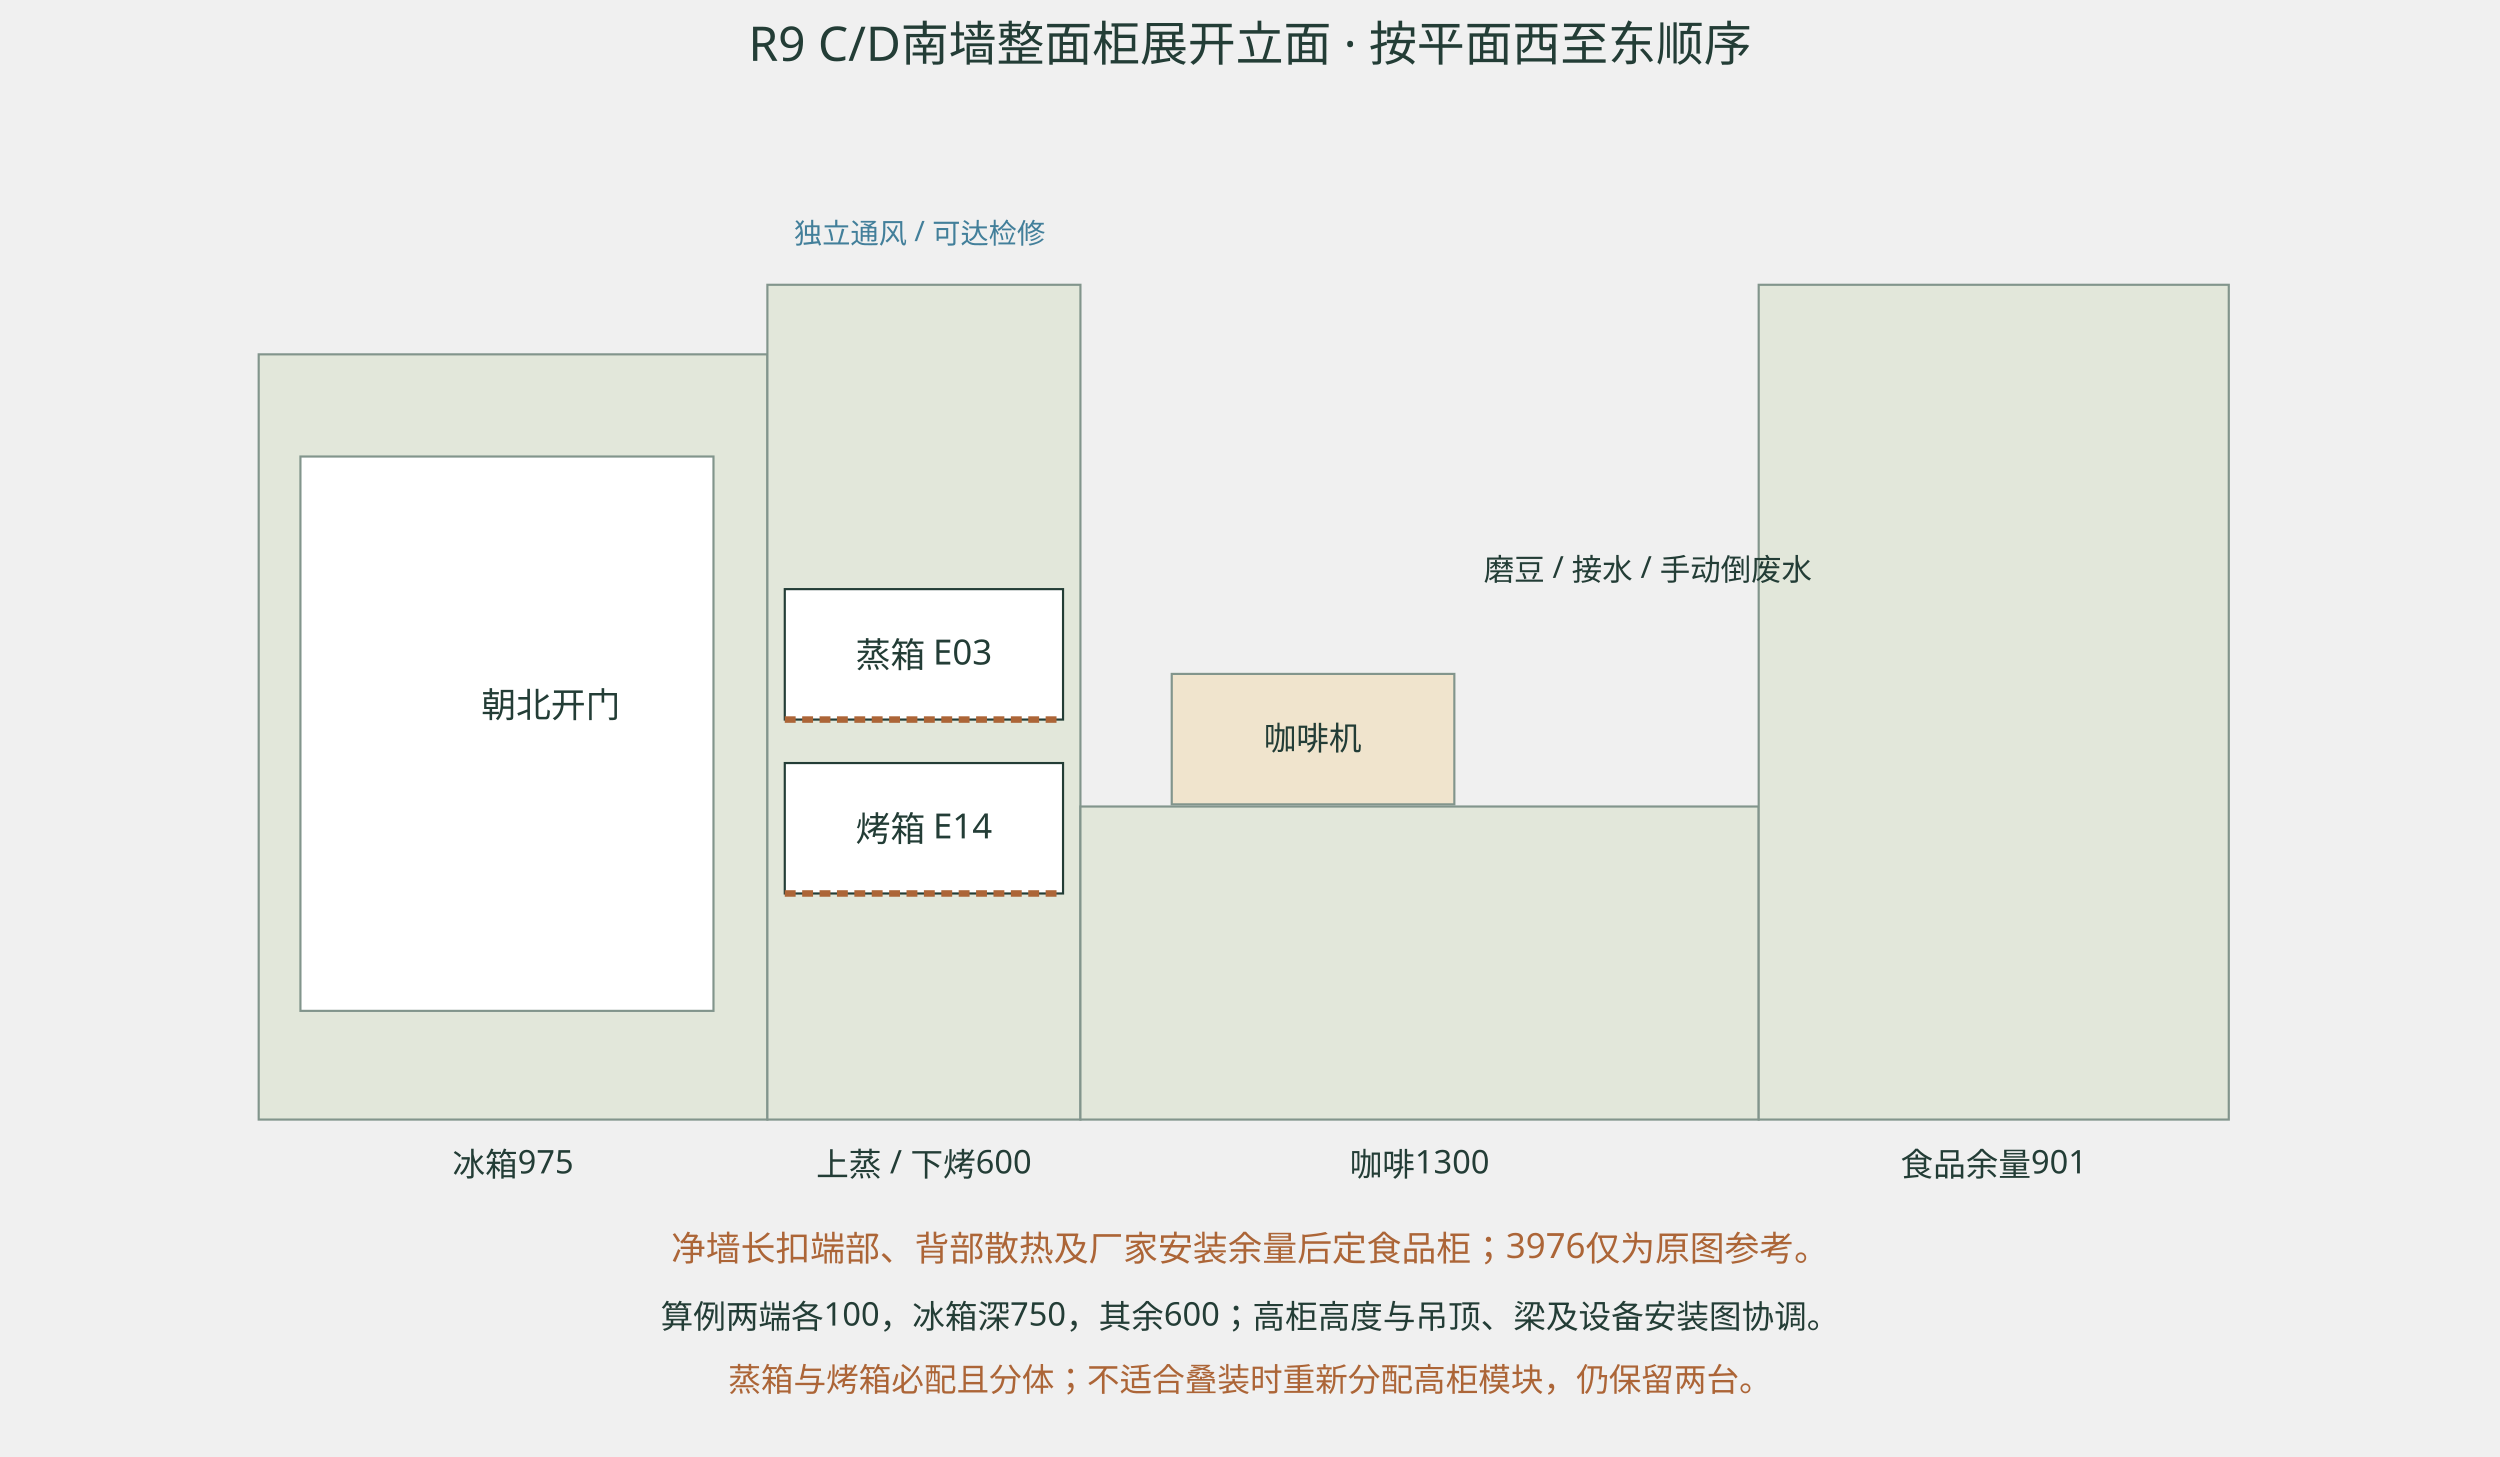
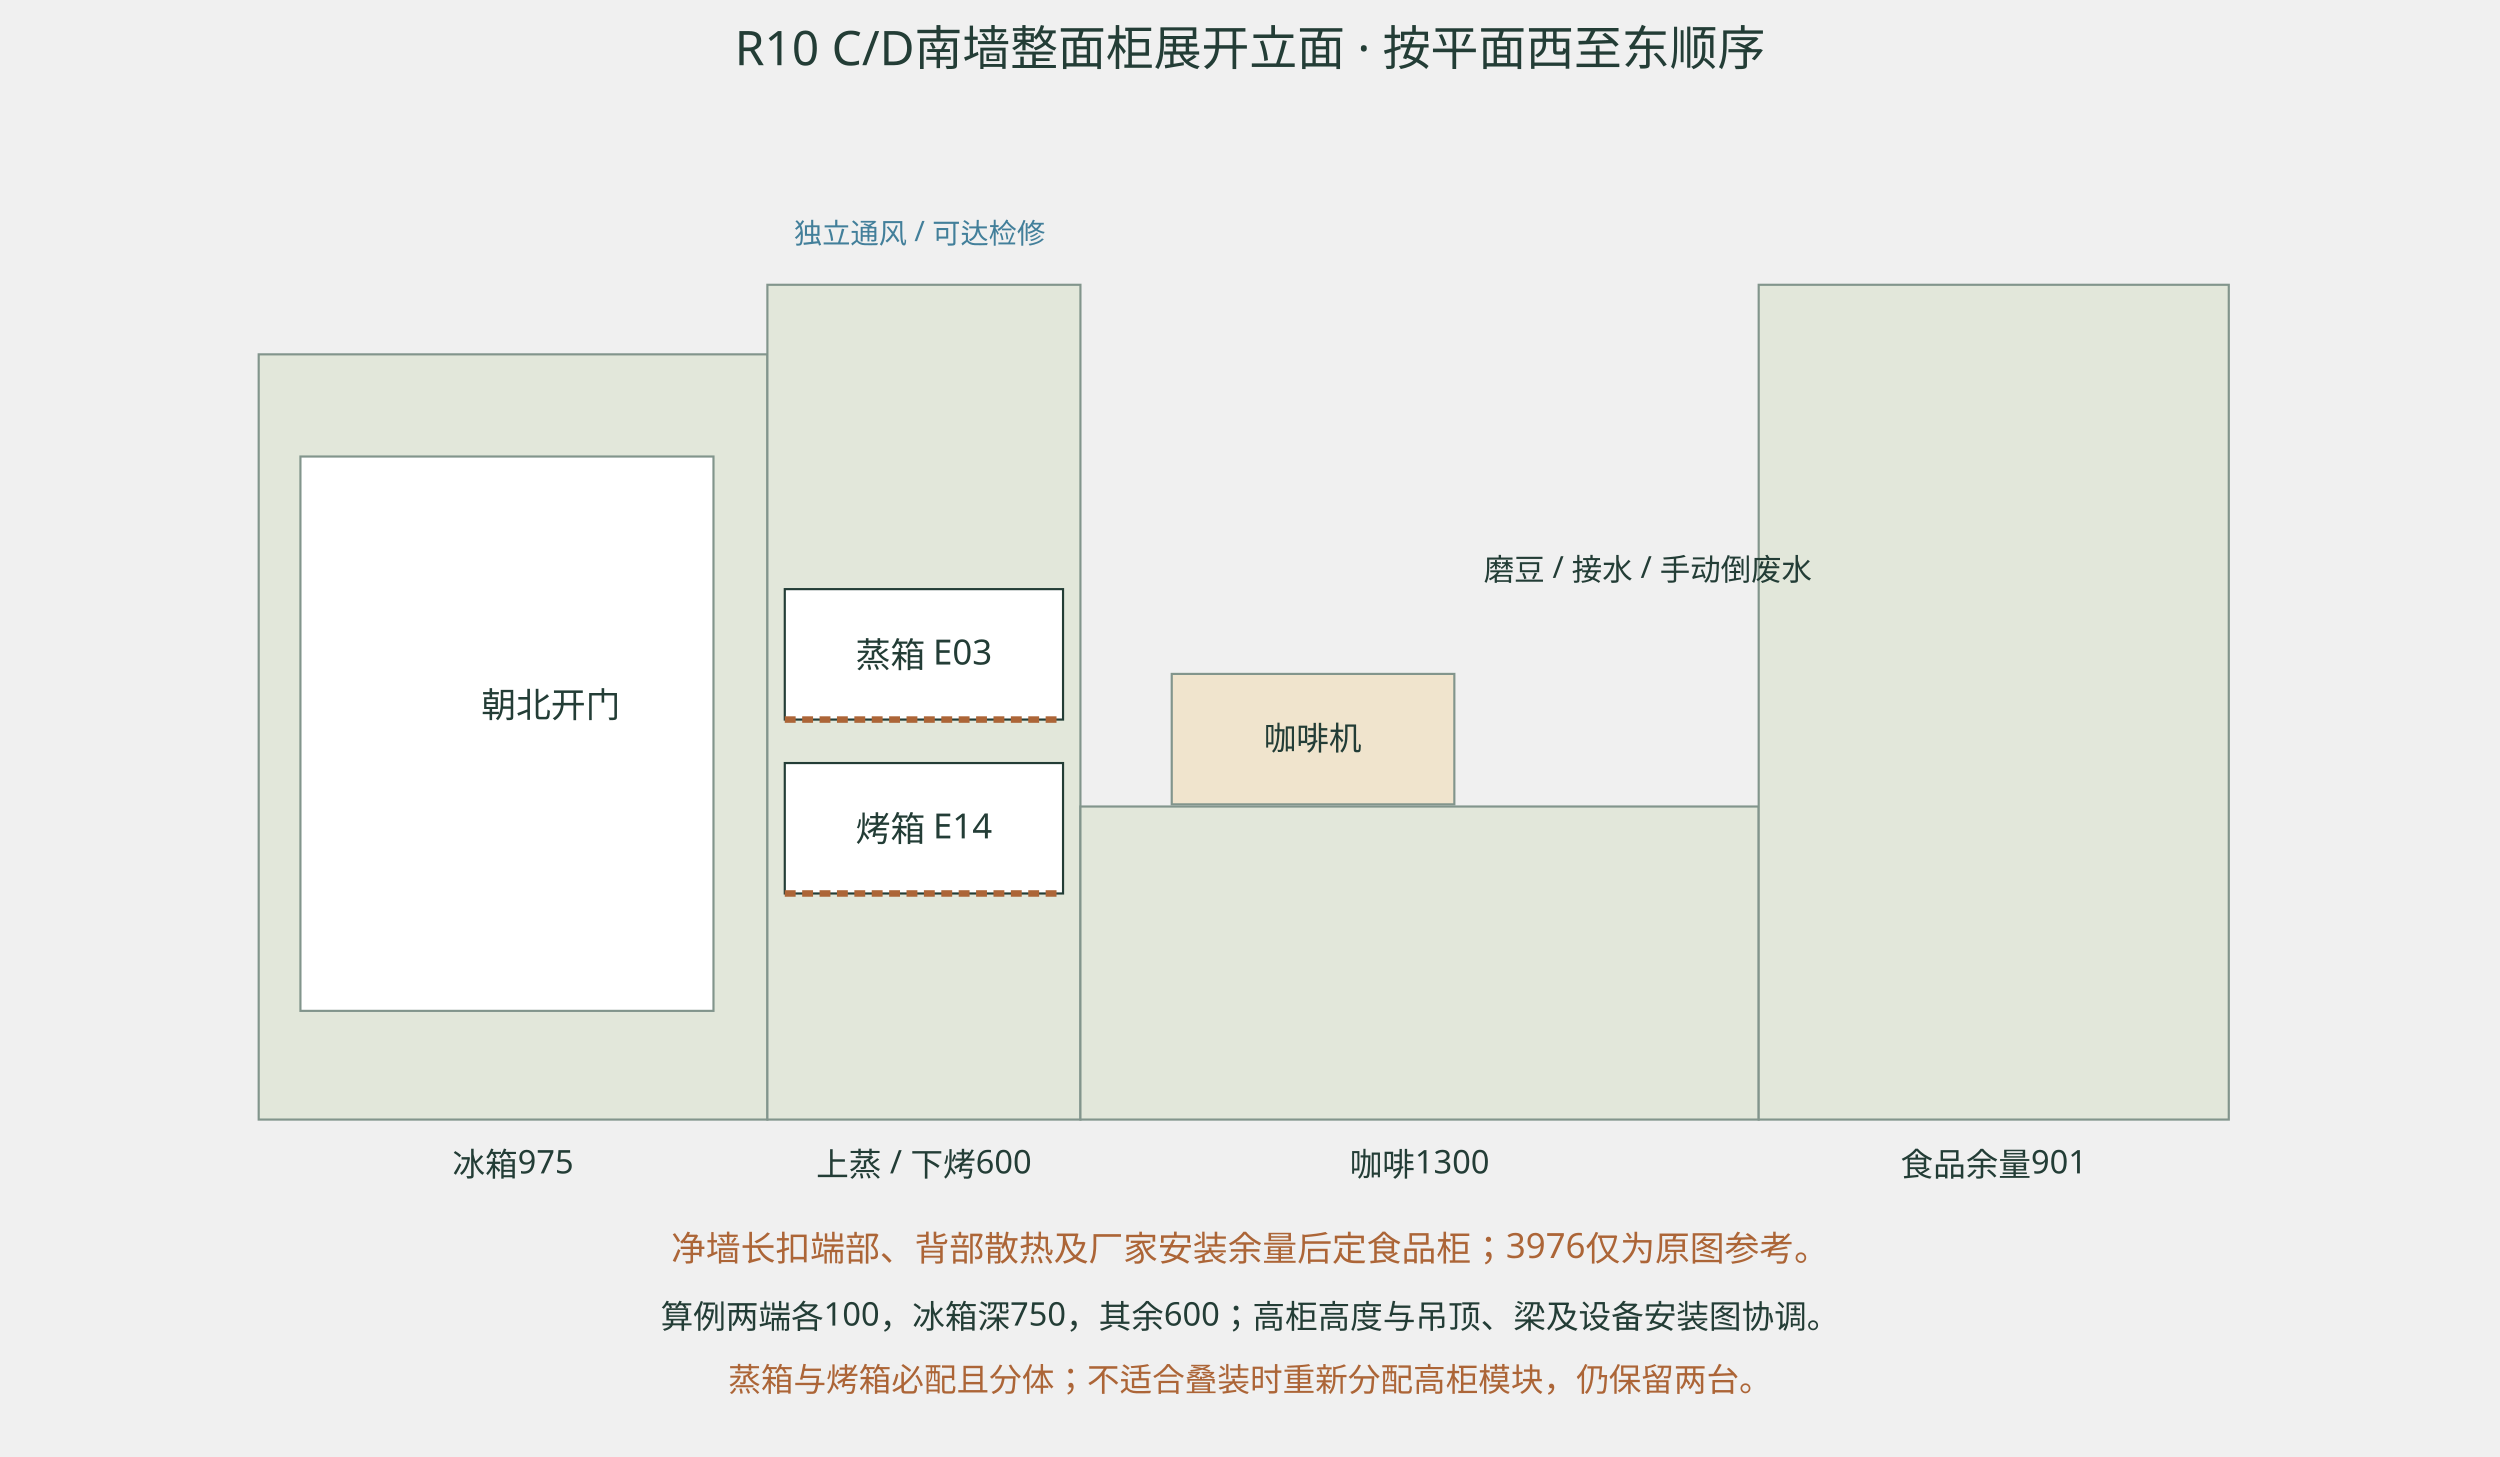
- <svg xmlns="http://www.w3.org/2000/svg" viewBox="0 0 1150 670" role="img" aria-label="R9 C/D南墙整面柜展开立面 · 按平面西至东顺序">
+ <svg xmlns="http://www.w3.org/2000/svg" viewBox="0 0 1150 670" role="img" aria-label="R10 C/D南墙整面柜展开立面 · 按平面西至东顺序">
  <g font-family="Microsoft YaHei, sans-serif">
-     <text x="575.0" y="28" font-size="22" fill="#233d36" text-anchor="middle">R9 C/D南墙整面柜展开立面 · 按平面西至东顺序</text>
+     <text x="575.0" y="30" font-size="22" fill="#233d36" text-anchor="middle">R10 C/D南墙整面柜展开立面 · 按平面西至东顺序</text>
    <rect x="119.0" y="163.0" width="234.0" height="352.0" rx="0" fill="#e2e7da" stroke="#82958c" />
    <text x="236.0" y="541" font-size="15" fill="#233d36" text-anchor="middle">冰箱975</text>
    <rect x="353.0" y="131.0" width="144.0" height="384.0" rx="0" fill="#e2e7da" stroke="#82958c" />
    <text x="425.0" y="541" font-size="15" fill="#233d36" text-anchor="middle">上蒸 / 下烤600</text>
    <rect x="497.0" y="371.0" width="312.0" height="144.0" rx="0" fill="#e2e7da" stroke="#82958c" />
    <text x="653.0" y="541" font-size="15" fill="#233d36" text-anchor="middle">咖啡1300</text>
    <rect x="809.0" y="131.0" width="216.24" height="384.0" rx="0" fill="#e2e7da" stroke="#82958c" />
    <text x="917.12" y="541" font-size="15" fill="#233d36" text-anchor="middle">食品余量901</text>
    <rect x="361.0" y="351.0" width="128" height="60" rx="0" fill="#fff" stroke="#233d36" />
    <text x="425.0" y="387.0" font-size="16" fill="#233d36" text-anchor="middle">烤箱 E14</text>
    <line x1="361.0" y1="411.0" x2="489.0" y2="411.0" stroke="#ac6537" stroke-width="3" stroke-dasharray="5 3" />
    <rect x="361.0" y="271.0" width="128" height="60" rx="0" fill="#fff" stroke="#233d36" />
    <text x="425.0" y="307.0" font-size="16" fill="#233d36" text-anchor="middle">蒸箱 E03</text>
    <line x1="361.0" y1="331.0" x2="489.0" y2="331.0" stroke="#ac6537" stroke-width="3" stroke-dasharray="5 3" />
    <text x="423.0" y="112" font-size="13" fill="#427f9a" text-anchor="middle">独立通风 / 可达检修</text>
    <rect x="138.2" y="210" width="190" height="255" rx="0" fill="#fff" stroke="#82958c" />
    <text x="253.4" y="330" font-size="16" fill="#233d36" text-anchor="middle">朝北开门</text>
    <rect x="539.0" y="310" width="130" height="60" rx="0" fill="#f0e4cd" stroke="#82958c" />
    <text x="603.8" y="345" font-size="15" fill="#233d36" text-anchor="middle">咖啡机</text>
    <text x="758" y="267" font-size="14" fill="#233d36" text-anchor="middle">磨豆 / 接水 / 手动倒废水</text>
    <text x="575" y="580" font-size="16" fill="#ac6537" text-anchor="middle">净墙长扣端部、背部散热及厂家安装余量后定食品柜；3976仅为原图参考。</text>
    <text x="575" y="611" font-size="15" fill="#233d36" text-anchor="middle">算例两端各100，冰箱深750，其余600；高柜高度与吊顶、梁及设备安装图协调。</text>
    <text x="575" y="640" font-size="15" fill="#ac6537" text-anchor="middle">蒸箱与烤箱必配且分体；不适合叠装时重新分配高柜模块，仍保留两台。</text>
  </g>
</svg>
